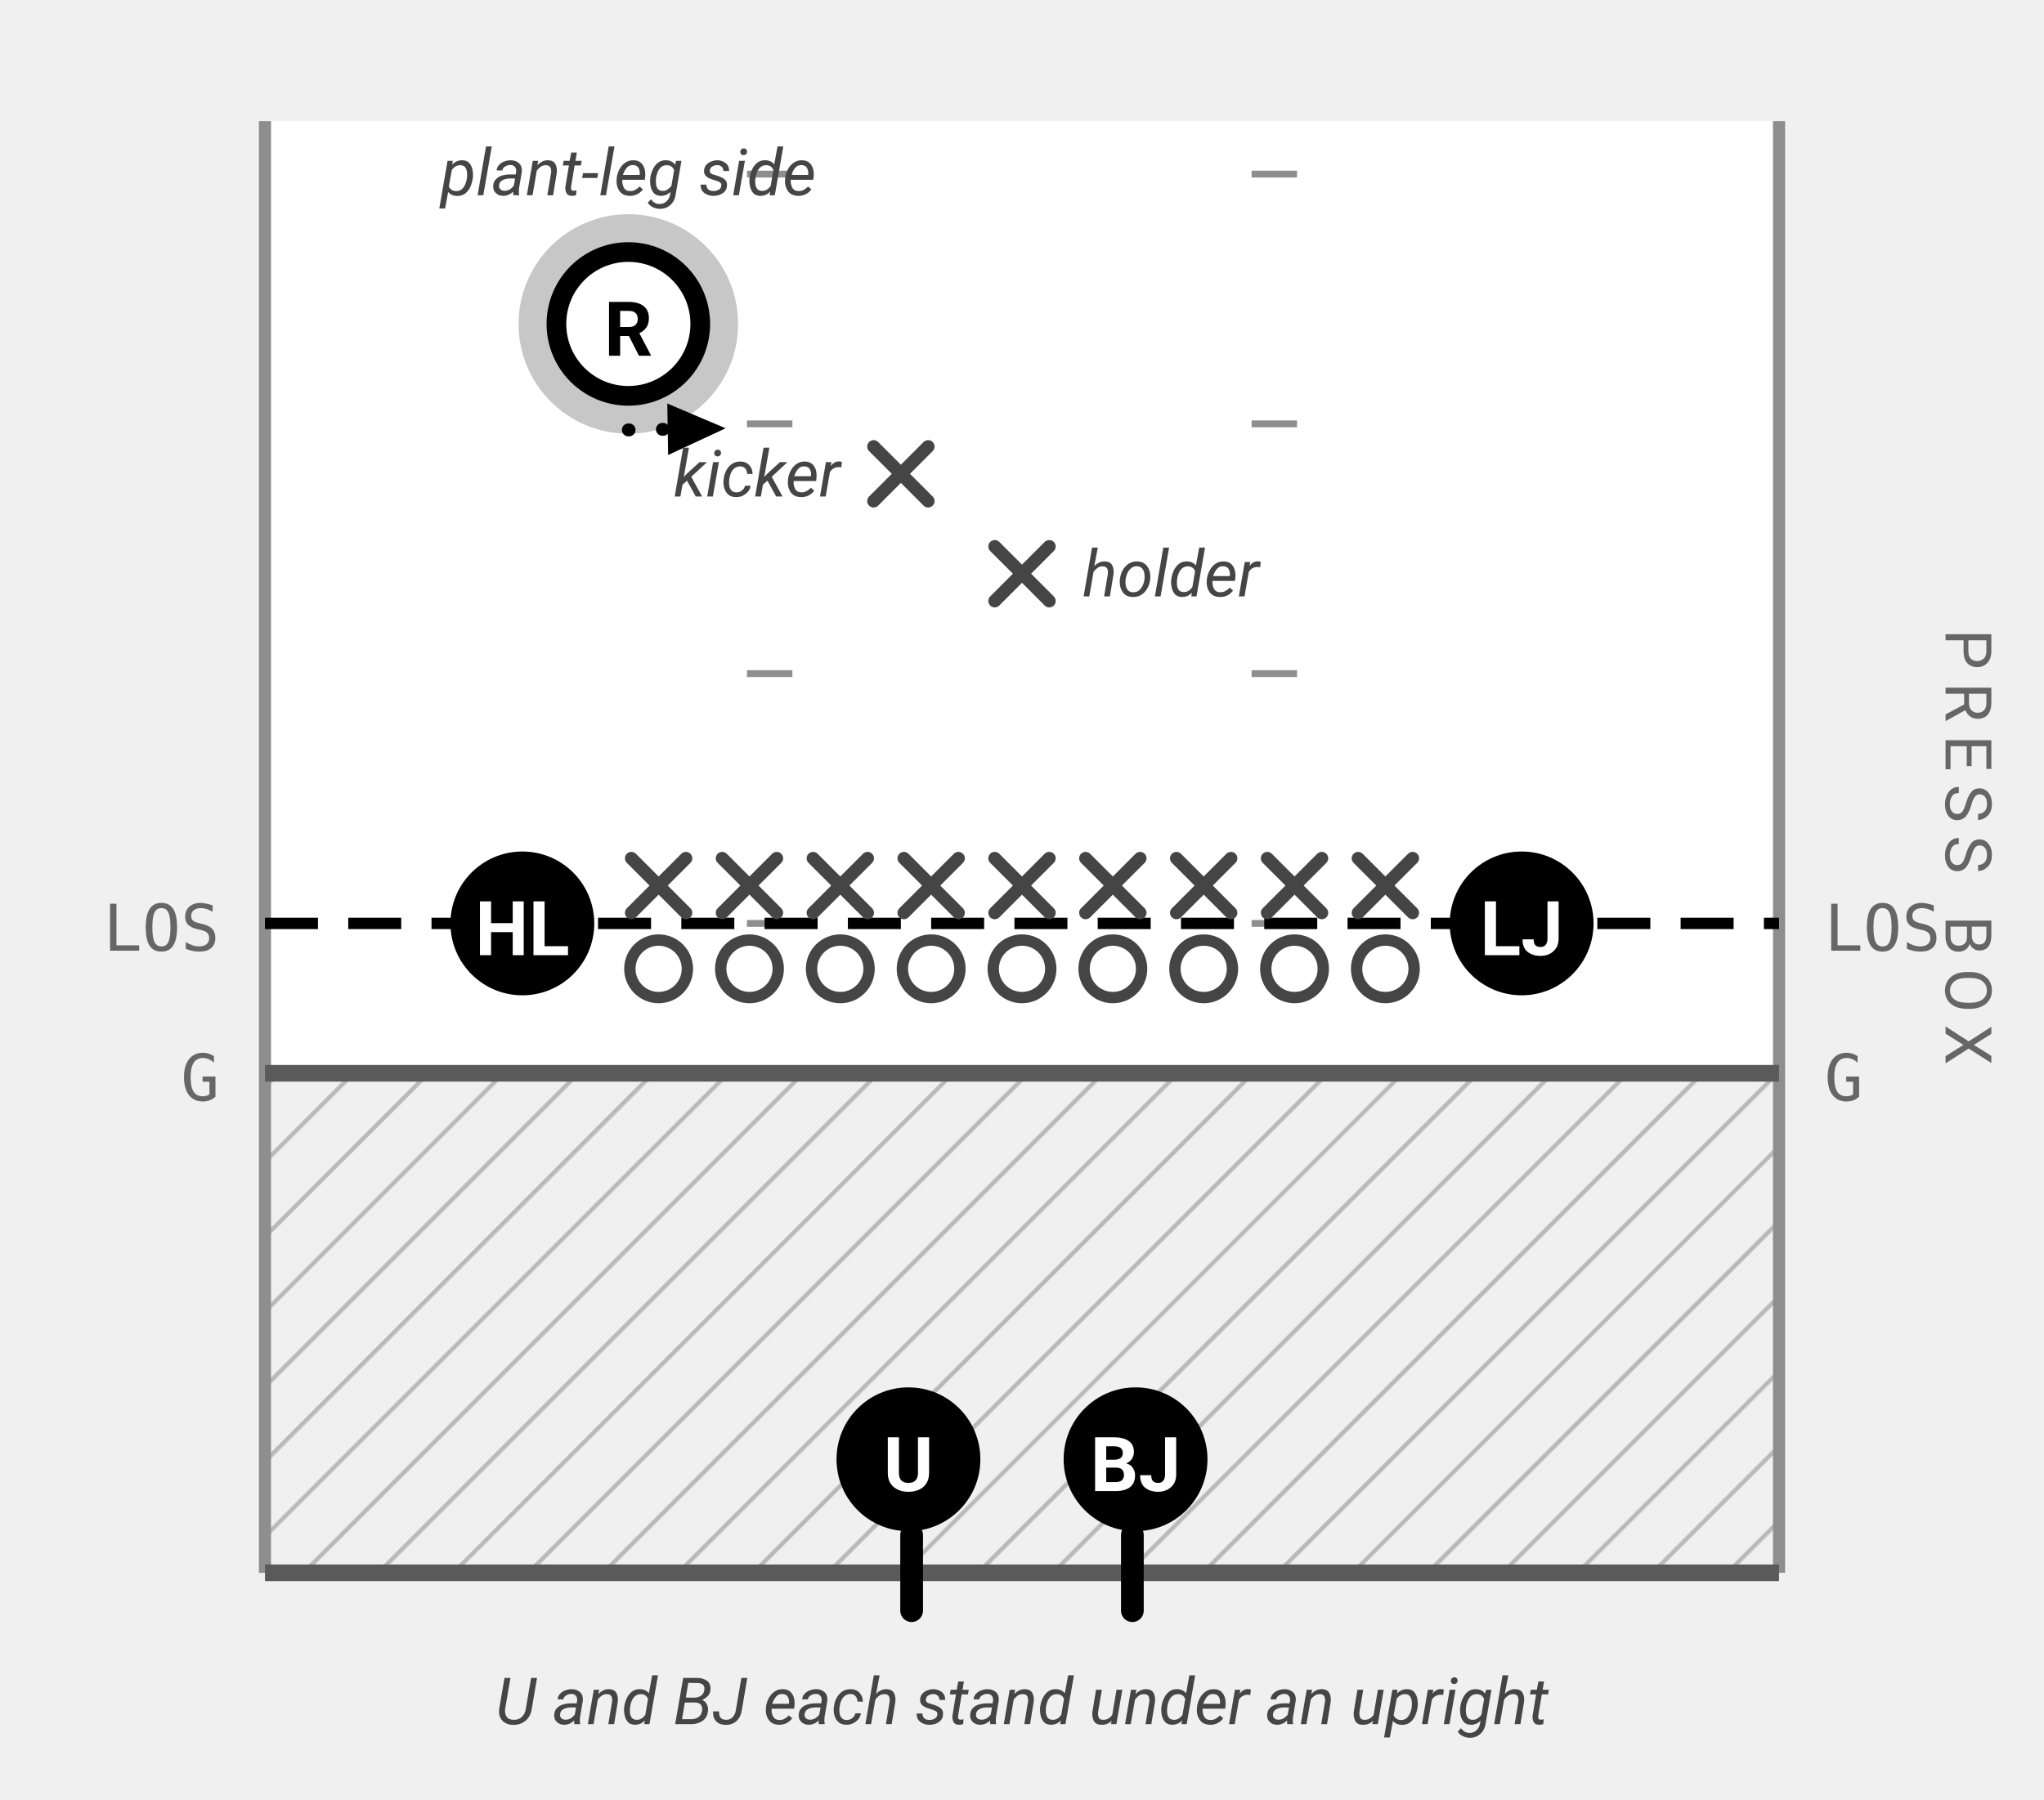
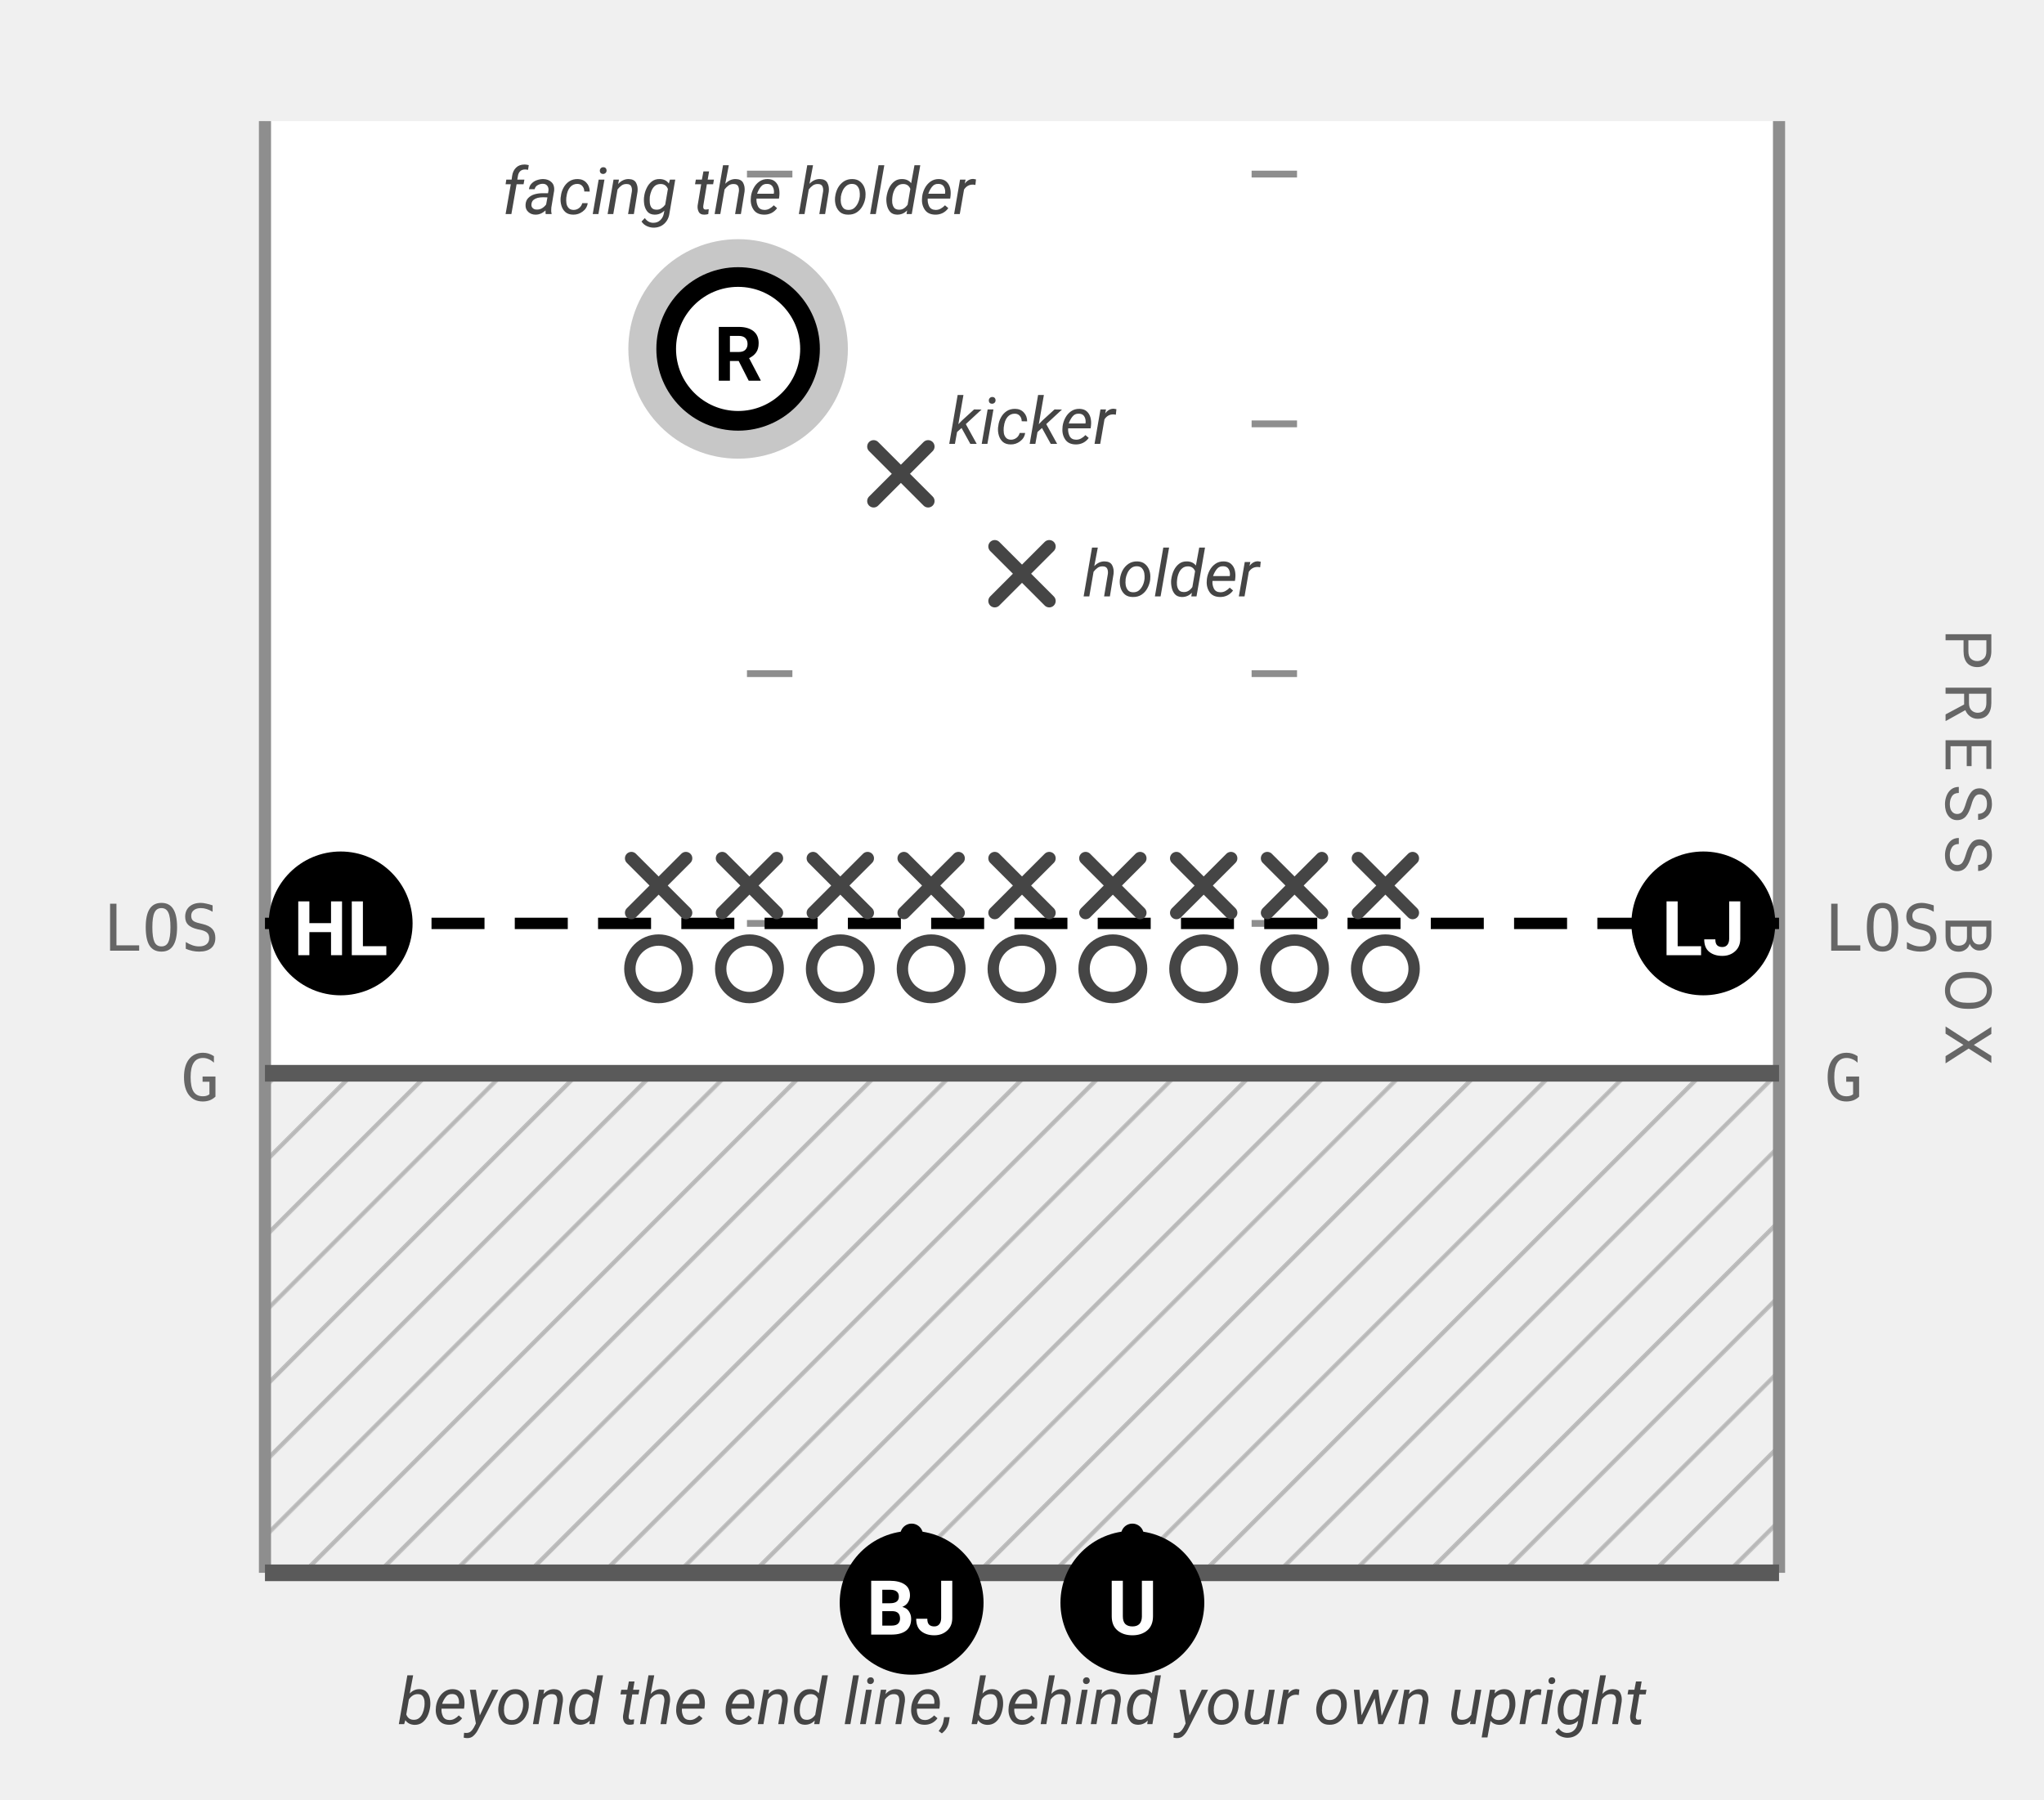
<svg xmlns="http://www.w3.org/2000/svg" viewBox="0 0 270 237.8" role="img" aria-label="Field goal and try, crew of 5">
  <style>svg{font-family:system-ui,-apple-system,"Segoe UI",Roboto,"Helvetica Neue",Arial,sans-serif}
.turf{fill:#FFFFFF}
.ez{fill:url(#hz)}
.hl{stroke:#B8B8B8;stroke-width:1.15}
.sl{stroke:#8E8E8E;stroke-width:1.6;fill:none}
.yl{stroke:#8E8E8E;stroke-width:.8;fill:none}
.gl{stroke:#5A5A5A;stroke-width:2.2;fill:none}
.rl{stroke:#000000;stroke-width:1.5;stroke-dasharray:7 4;fill:none}
.hash{stroke:#8E8E8E;stroke-width:.9}
.post{stroke:#000000;stroke-width:3;fill:none;stroke-linecap:round}
.ylab{font-family:ui-monospace,Menlo,Consolas,monospace;font-size:8.5px;fill:#666666}
.ylab.end{text-anchor:end}
.ylab.start{text-anchor:start}
.pb{font-size:8.5px;letter-spacing:.2em;fill:#666666;text-anchor:middle;text-transform:uppercase}
.kp line{stroke:#454545;stroke-width:1.7;stroke-linecap:round}
.rp{fill:none;stroke:#454545;stroke-width:1.5}
.hat-b{fill:#000000}
.hat-w{fill:#FFFFFF;stroke:#000000;stroke-width:2.6}
.halo{fill:#C7C7C7}
.mk{font-size:10px;font-weight:600;text-anchor:middle}
.mk-l{fill:#FFFFFF}
.mk-d{fill:#000000}
.mv{stroke:#000000;stroke-width:1.7;fill:none;stroke-dasharray:.1 4.4;stroke-linecap:round}
.arh{fill:#000000}
.mvlab{font-size:8.4px;fill:#454545;text-anchor:middle;font-style:italic}
.note{font-size:8.6px;fill:#454545;font-style:italic}
.note.middle{text-anchor:middle}
.note.start{text-anchor:start}
.note.end{text-anchor:end}
.flagk{fill:#000000}
.flagt{stroke:#000000;stroke-width:1.4;stroke-linecap:round}</style>
  <defs>
    <pattern id="hz" width="7" height="7" patternUnits="userSpaceOnUse" patternTransform="rotate(45)">
      <line x1="0" y1="0" x2="0" y2="7" class="hl" />
    </pattern>
    <marker id="ar" viewBox="0 0 10 10" refX="8" refY="5" markerWidth="5" markerHeight="5" orient="auto-start-reverse">
      <path d="M0,1 L9,5 L0,9 z" class="arh" />
    </marker>
  </defs>
  <rect x="35" y="16" width="200" height="125.8" class="turf" />
  <rect x="35" y="141.8" width="200" height="66" class="ez" />
  <line x1="98.67" y1="23" x2="104.67" y2="23" class="hash" />
  <line x1="165.33" y1="23" x2="171.33" y2="23" class="hash" />
  <line x1="98.67" y1="56" x2="104.67" y2="56" class="hash" />
  <line x1="165.33" y1="56" x2="171.33" y2="56" class="hash" />
  <line x1="98.67" y1="89" x2="104.67" y2="89" class="hash" />
  <line x1="165.33" y1="89" x2="171.33" y2="89" class="hash" />
  <line x1="98.67" y1="122" x2="104.67" y2="122" class="hash" />
  <line x1="165.33" y1="122" x2="171.33" y2="122" class="hash" />
  <line x1="35" y1="16" x2="35" y2="207.8" class="sl" />
  <line x1="235" y1="16" x2="235" y2="207.8" class="sl" />
  <line x1="35" y1="122" x2="235" y2="122" class="rl" />
  <text x="29" y="125.6" class="ylab end">LOS</text>
  <text x="241" y="125.6" class="ylab start">LOS</text>
  <line x1="35" y1="141.8" x2="235" y2="141.8" class="gl" />
  <text x="29" y="145.4" class="ylab end">G</text>
  <text x="241" y="145.4" class="ylab start">G</text>
  <line x1="35" y1="207.8" x2="235" y2="207.8" class="gl" />
  <line x1="120.42" y1="202.8" x2="120.42" y2="212.8" class="post" />
  <line x1="149.58" y1="202.8" x2="149.58" y2="212.8" class="post" />
  <text x="257" y="111.9" class="pb" transform="rotate(90 257 111.9)">PRESS BOX</text>
  <g class="kp">
    <line x1="83.4" y1="113.4" x2="90.6" y2="120.6" />
    <line x1="83.4" y1="120.6" x2="90.6" y2="113.4" />
  </g>
  <g class="kp">
    <line x1="95.4" y1="113.4" x2="102.6" y2="120.6" />
    <line x1="95.4" y1="120.6" x2="102.6" y2="113.4" />
  </g>
  <g class="kp">
    <line x1="107.4" y1="113.4" x2="114.6" y2="120.6" />
    <line x1="107.4" y1="120.6" x2="114.6" y2="113.4" />
  </g>
  <g class="kp">
    <line x1="119.4" y1="113.4" x2="126.6" y2="120.6" />
    <line x1="119.4" y1="120.6" x2="126.6" y2="113.4" />
  </g>
  <g class="kp">
    <line x1="131.4" y1="113.4" x2="138.6" y2="120.6" />
    <line x1="131.4" y1="120.6" x2="138.6" y2="113.4" />
  </g>
  <g class="kp">
    <line x1="143.4" y1="113.4" x2="150.6" y2="120.6" />
    <line x1="143.4" y1="120.6" x2="150.6" y2="113.4" />
  </g>
  <g class="kp">
    <line x1="155.4" y1="113.4" x2="162.6" y2="120.6" />
    <line x1="155.4" y1="120.6" x2="162.6" y2="113.4" />
  </g>
  <g class="kp">
    <line x1="167.4" y1="113.4" x2="174.6" y2="120.6" />
    <line x1="167.4" y1="120.6" x2="174.6" y2="113.4" />
  </g>
  <g class="kp">
    <line x1="179.4" y1="113.4" x2="186.6" y2="120.6" />
    <line x1="179.4" y1="120.6" x2="186.6" y2="113.4" />
  </g>
  <g class="kp">
    <line x1="131.4" y1="72.2" x2="138.6" y2="79.4" />
    <line x1="131.4" y1="79.4" x2="138.6" y2="72.2" />
  </g>
  <g class="kp">
    <line x1="115.4" y1="59" x2="122.6" y2="66.2" />
    <line x1="115.4" y1="66.2" x2="122.6" y2="59" />
  </g>
  <circle cx="87" cy="128" r="3.8" class="rp" />
  <circle cx="99" cy="128" r="3.8" class="rp" />
  <circle cx="111" cy="128" r="3.8" class="rp" />
  <circle cx="123" cy="128" r="3.8" class="rp" />
  <circle cx="135" cy="128" r="3.8" class="rp" />
  <circle cx="147" cy="128" r="3.8" class="rp" />
  <circle cx="159" cy="128" r="3.8" class="rp" />
  <circle cx="171" cy="128" r="3.8" class="rp" />
  <circle cx="183" cy="128" r="3.8" class="rp" />
  <g class="you">
-     <circle cx="83" cy="42.8" r="14.5" class="halo" />
-     <circle cx="83" cy="42.8" r="9.5" class="hat-w" />
-     <text x="83" y="47" class="mk mk-d">R</text>
+     <circle cx="97.5" cy="46.1" r="14.5" class="halo" />
+     <circle cx="97.5" cy="46.1" r="9.5" class="hat-w" />
+     <text x="97.5" y="50.3" class="mk mk-d">R</text>
  </g>
  <g>
-     <circle cx="69" cy="122" r="9.5" class="hat-b" />
-     <text x="69" y="126.2" class="mk mk-l">HL</text>
+     <circle cx="45" cy="122" r="9.5" class="hat-b" />
+     <text x="45" y="126.2" class="mk mk-l">HL</text>
  </g>
  <g>
-     <circle cx="201" cy="122" r="9.5" class="hat-b" />
-     <text x="201" y="126.2" class="mk mk-l">LJ</text>
+     <circle cx="225" cy="122" r="9.5" class="hat-b" />
+     <text x="225" y="126.2" class="mk mk-l">LJ</text>
  </g>
  <g>
-     <circle cx="120" cy="192.8" r="9.5" class="hat-b" />
-     <text x="120" y="197" class="mk mk-l">U</text>
+     <circle cx="120.42" cy="211.76" r="9.5" class="hat-b" />
+     <text x="120.42" y="215.96" class="mk mk-l">BJ</text>
  </g>
  <g>
-     <circle cx="150" cy="192.8" r="9.5" class="hat-b" />
-     <text x="150" y="197" class="mk mk-l">BJ</text>
+     <circle cx="149.58" cy="211.76" r="9.5" class="hat-b" />
+     <text x="149.58" y="215.96" class="mk mk-l">U</text>
  </g>
-   <path d="M 83 56.8 L 95 56.6" class="mv" marker-end="url(#ar)" />
  <text x="143" y="78.8" class="note start">holder</text>
-   <text x="111" y="65.6" class="note end">kicker</text>
-   <text x="83" y="25.8" class="note middle">plant-leg side</text>
-   <text x="135" y="227.8" class="note middle">U and BJ each stand under an upright</text>
+   <text x="125.25" y="58.64" class="note start">kicker</text>
+   <text x="97.5" y="28.28" class="note middle">facing the holder</text>
+   <text x="135" y="227.8" class="note middle">beyond the end line, behind your own upright</text>
</svg>
